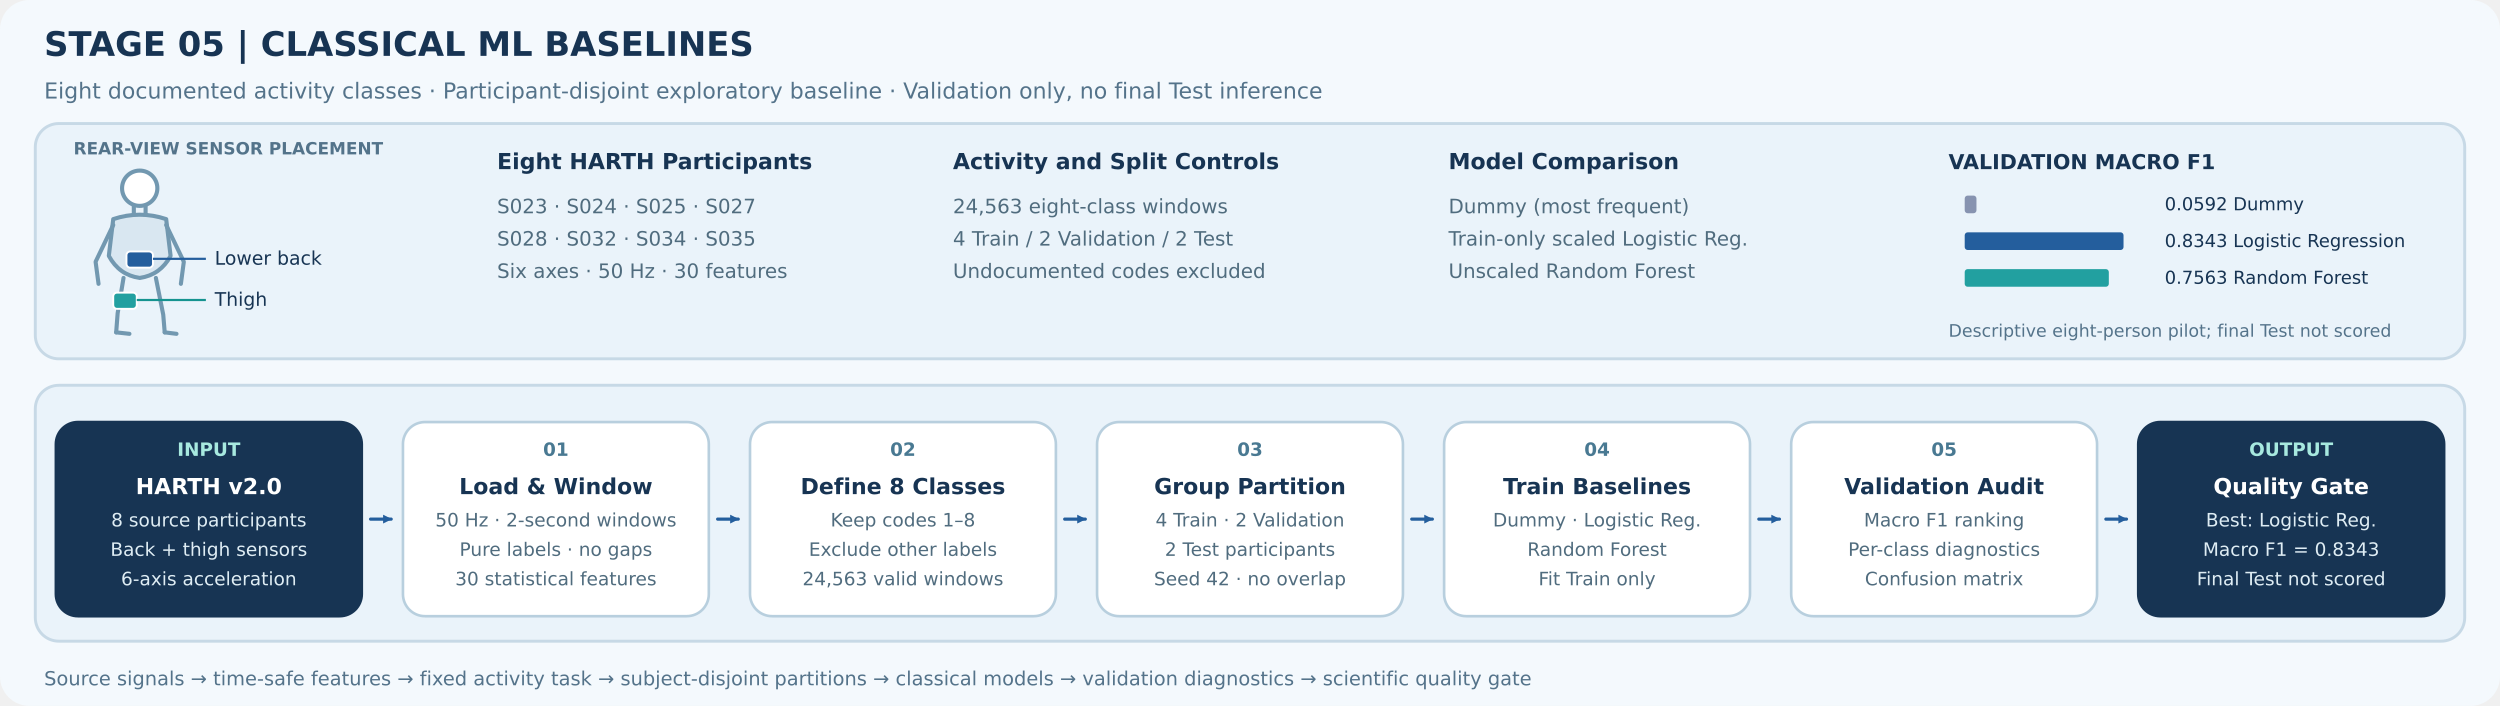
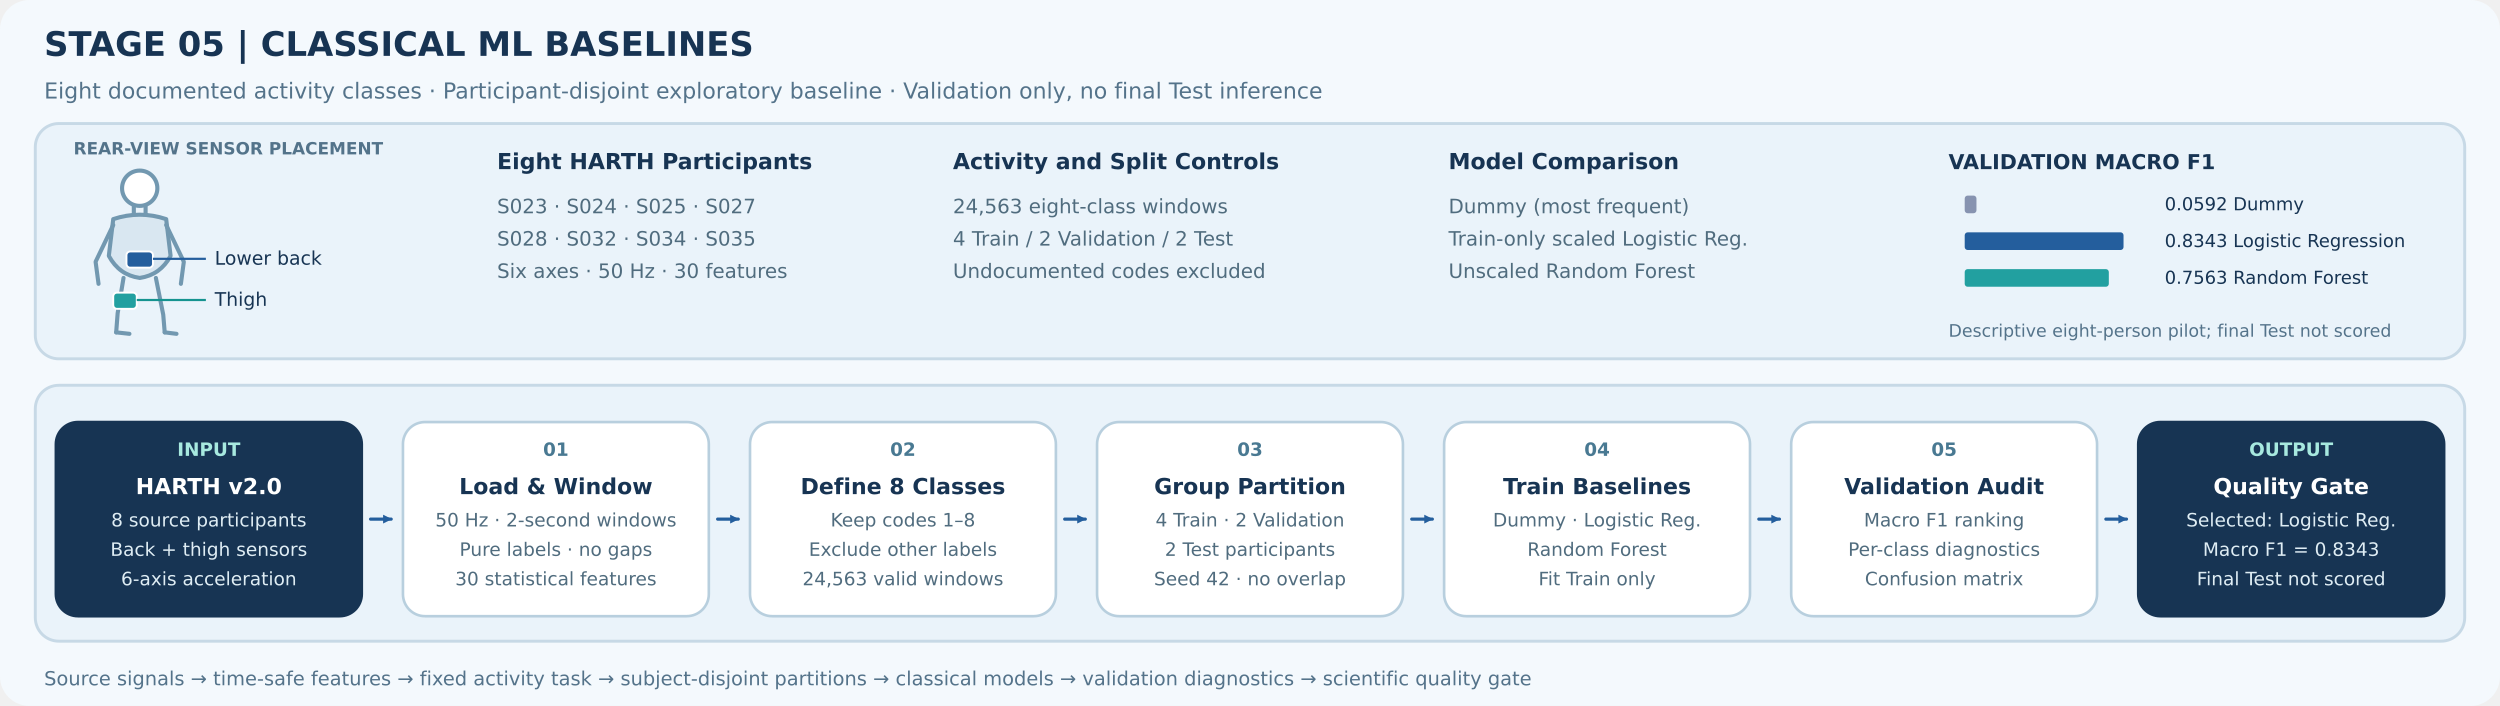
<svg xmlns="http://www.w3.org/2000/svg" width="1700" height="480" viewBox="0 0 1700 480" role="img" aria-labelledby="figure-title figure-description">
  <defs>
    <marker id="small-arrow" markerUnits="userSpaceOnUse" markerWidth="6" markerHeight="6" refX="5.5" refY="3" orient="auto">
      <path d="M0 0 L6 3 L0 6 Z" fill="#245E9D" />
    </marker>
  </defs>
  <rect width="1700" height="480" rx="20" fill="#F4F9FD" />
  <g font-family="DejaVu Sans, Arial, sans-serif">
    <text x="30" y="38" font-size="23" font-weight="700" fill="#173453">STAGE 05 | CLASSICAL ML BASELINES</text>
    <text x="30" y="67" font-size="15" fill="#54738A">Eight documented activity classes · Participant-disjoint exploratory baseline · Validation only, no final Test inference</text>
    <rect x="24" y="84" width="1652" height="160" rx="16" fill="#EAF3FA" stroke="#C7D9E6" stroke-width="2" />
    <rect x="24" y="262" width="1652" height="174" rx="16" fill="#EAF3FA" stroke="#C7D9E6" stroke-width="2" />
    <g aria-label="Professional rear-view body schematic of wearable sensor placement">
      <text x="50" y="105" font-size="11.5" font-weight="700" fill="#53738A">REAR-VIEW SENSOR PLACEMENT</text>
      <g stroke="#7298B0" stroke-width="2.8" stroke-linecap="round" stroke-linejoin="round">
        <circle cx="95" cy="128" r="12" fill="#FFFFFF" />
        <path d="M91 140 L91 147 M99 140 L99 147" fill="none" />
        <path d="M77 149 Q95 143 113 149 L116 174 Q109 187 95 189 Q81 187 74 174 Z" fill="#D9E7F1" />
        <path d="M77 153 L65 178 L67 193 M113 153 L125 178 L123 193" fill="none" />
        <path d="M84 189 L80 213 L79 226 M106 189 L111 214 L112 226" fill="none" />
        <path d="M79 226 L88 227 M112 226 L120 227" fill="none" />
      </g>
      <rect x="86" y="171" width="18" height="11" rx="2.5" fill="#245E9D" stroke="#FFFFFF" stroke-width="1.3" />
      <rect x="77" y="199" width="16" height="11" rx="2.5" fill="#22A0A0" stroke="#FFFFFF" stroke-width="1.3" />
      <path d="M104 176 H140" stroke="#245E9D" stroke-width="1.5" />
      <text x="146" y="180" font-size="12.8" fill="#173453">Lower back</text>
      <path d="M93 204 H140" stroke="#15938F" stroke-width="1.5" />
      <text x="146" y="208" font-size="12.8" fill="#173453">Thigh</text>
    </g>
    <g>
      <text x="338" y="115" font-size="15" font-weight="700" fill="#173453">Eight HARTH Participants</text>
      <text x="338" y="145" font-size="13.5" fill="#506C7E">S023 · S024 · S025 · S027</text>
      <text x="338" y="167" font-size="13.5" fill="#506C7E">S028 · S032 · S034 · S035</text>
      <text x="338" y="189" font-size="13.5" fill="#506C7E">Six axes · 50 Hz · 30 features</text>
    </g>
    <g>
      <text x="648" y="115" font-size="15" font-weight="700" fill="#173453">Activity and Split Controls</text>
      <text x="648" y="145" font-size="13.5" fill="#506C7E">24,563 eight-class windows</text>
      <text x="648" y="167" font-size="13.5" fill="#506C7E">4 Train / 2 Validation / 2 Test</text>
      <text x="648" y="189" font-size="13.5" fill="#506C7E">Undocumented codes excluded</text>
    </g>
    <g>
      <text x="985" y="115" font-size="15" font-weight="700" fill="#173453">Model Comparison</text>
      <text x="985" y="145" font-size="13.5" fill="#506C7E">Dummy (most frequent)</text>
      <text x="985" y="167" font-size="13.5" fill="#506C7E">Train-only scaled Logistic Reg.</text>
      <text x="985" y="189" font-size="13.5" fill="#506C7E">Unscaled Random Forest</text>
    </g>
    <g aria-label="Recorded Validation Macro F1 scores only">
      <text x="1325" y="115" font-size="14" font-weight="700" fill="#173453">VALIDATION MACRO F1</text>
      <rect x="1336" y="133" width="8" height="12" rx="2" fill="#8793B0" />
      <text x="1472" y="143" font-size="12.2" fill="#173453">0.0592  Dummy</text>
      <rect x="1336" y="158" width="108" height="12" rx="2" fill="#245E9D" />
      <text x="1472" y="168" font-size="12.2" fill="#173453">0.8343  Logistic Regression</text>
      <rect x="1336" y="183" width="98" height="12" rx="2" fill="#22A0A0" />
      <text x="1472" y="193" font-size="12.2" fill="#173453">0.7563  Random Forest</text>
      <text x="1325" y="229" font-size="11.8" fill="#54738A">Descriptive eight-person pilot; final Test not scored</text>
    </g>
    <g aria-label="Six uniform short right-facing process arrows">
      <path d="M252 353 H266" fill="none" stroke="#245E9D" stroke-width="2.2" stroke-linecap="round" marker-end="url(#small-arrow)" />
      <path d="M488 353 H502" fill="none" stroke="#245E9D" stroke-width="2.2" stroke-linecap="round" marker-end="url(#small-arrow)" />
      <path d="M724 353 H738" fill="none" stroke="#245E9D" stroke-width="2.2" stroke-linecap="round" marker-end="url(#small-arrow)" />
      <path d="M960 353 H974" fill="none" stroke="#245E9D" stroke-width="2.2" stroke-linecap="round" marker-end="url(#small-arrow)" />
      <path d="M1196 353 H1210" fill="none" stroke="#245E9D" stroke-width="2.2" stroke-linecap="round" marker-end="url(#small-arrow)" />
      <path d="M1432 353 H1446" fill="none" stroke="#245E9D" stroke-width="2.2" stroke-linecap="round" marker-end="url(#small-arrow)" />
    </g>
    <g aria-label="Seven source-grounded sequential research blocks">
      <g class="process-block">
        <rect x="38" y="287" width="208" height="132" rx="15" fill="#173453" stroke="#173453" stroke-width="1.8" />
        <text x="142" y="310" text-anchor="middle" font-size="12.5" font-weight="700" fill="#A7E9DF">INPUT</text>
        <text x="142" y="336" text-anchor="middle" font-size="15" font-weight="700" fill="#FFFFFF">HARTH v2.0</text>
        <text x="142" y="358" text-anchor="middle" font-size="12.6" fill="#DFEDF4">8 source participants</text>
        <text x="142" y="378" text-anchor="middle" font-size="12.6" fill="#DFEDF4">Back + thigh sensors</text>
        <text x="142" y="398" text-anchor="middle" font-size="12.6" fill="#DFEDF4">6-axis acceleration</text>
      </g>
      <g class="process-block">
        <rect x="274" y="287" width="208" height="132" rx="15" fill="#FFFFFF" stroke="#B8CFDE" stroke-width="1.8" />
        <text x="378" y="310" text-anchor="middle" font-size="12.5" font-weight="700" fill="#497992">01</text>
        <text x="378" y="336" text-anchor="middle" font-size="15" font-weight="700" fill="#173453">Load &amp; Window</text>
        <text x="378" y="358" text-anchor="middle" font-size="12.6" fill="#506C7E">50 Hz · 2-second windows</text>
        <text x="378" y="378" text-anchor="middle" font-size="12.6" fill="#506C7E">Pure labels · no gaps</text>
        <text x="378" y="398" text-anchor="middle" font-size="12.6" fill="#506C7E">30 statistical features</text>
      </g>
      <g class="process-block">
        <rect x="510" y="287" width="208" height="132" rx="15" fill="#FFFFFF" stroke="#B8CFDE" stroke-width="1.8" />
        <text x="614" y="310" text-anchor="middle" font-size="12.5" font-weight="700" fill="#497992">02</text>
        <text x="614" y="336" text-anchor="middle" font-size="15" font-weight="700" fill="#173453">Define 8 Classes</text>
        <text x="614" y="358" text-anchor="middle" font-size="12.6" fill="#506C7E">Keep codes 1–8</text>
        <text x="614" y="378" text-anchor="middle" font-size="12.6" fill="#506C7E">Exclude other labels</text>
        <text x="614" y="398" text-anchor="middle" font-size="12.6" fill="#506C7E">24,563 valid windows</text>
      </g>
      <g class="process-block">
        <rect x="746" y="287" width="208" height="132" rx="15" fill="#FFFFFF" stroke="#B8CFDE" stroke-width="1.8" />
        <text x="850" y="310" text-anchor="middle" font-size="12.5" font-weight="700" fill="#497992">03</text>
        <text x="850" y="336" text-anchor="middle" font-size="15" font-weight="700" fill="#173453">Group Partition</text>
        <text x="850" y="358" text-anchor="middle" font-size="12.6" fill="#506C7E">4 Train · 2 Validation</text>
        <text x="850" y="378" text-anchor="middle" font-size="12.6" fill="#506C7E">2 Test participants</text>
        <text x="850" y="398" text-anchor="middle" font-size="12.6" fill="#506C7E">Seed 42 · no overlap</text>
      </g>
      <g class="process-block">
        <rect x="982" y="287" width="208" height="132" rx="15" fill="#FFFFFF" stroke="#B8CFDE" stroke-width="1.8" />
        <text x="1086" y="310" text-anchor="middle" font-size="12.5" font-weight="700" fill="#497992">04</text>
        <text x="1086" y="336" text-anchor="middle" font-size="15" font-weight="700" fill="#173453">Train Baselines</text>
        <text x="1086" y="358" text-anchor="middle" font-size="12.6" fill="#506C7E">Dummy · Logistic Reg.</text>
        <text x="1086" y="378" text-anchor="middle" font-size="12.6" fill="#506C7E">Random Forest</text>
        <text x="1086" y="398" text-anchor="middle" font-size="12.6" fill="#506C7E">Fit Train only</text>
      </g>
      <g class="process-block">
        <rect x="1218" y="287" width="208" height="132" rx="15" fill="#FFFFFF" stroke="#B8CFDE" stroke-width="1.8" />
        <text x="1322" y="310" text-anchor="middle" font-size="12.5" font-weight="700" fill="#497992">05</text>
        <text x="1322" y="336" text-anchor="middle" font-size="15" font-weight="700" fill="#173453">Validation Audit</text>
        <text x="1322" y="358" text-anchor="middle" font-size="12.6" fill="#506C7E">Macro F1 ranking</text>
        <text x="1322" y="378" text-anchor="middle" font-size="12.6" fill="#506C7E">Per-class diagnostics</text>
        <text x="1322" y="398" text-anchor="middle" font-size="12.6" fill="#506C7E">Confusion matrix</text>
      </g>
      <g class="process-block">
        <rect x="1454" y="287" width="208" height="132" rx="15" fill="#173453" stroke="#173453" stroke-width="1.8" />
        <text x="1558" y="310" text-anchor="middle" font-size="12.5" font-weight="700" fill="#A7E9DF">OUTPUT</text>
        <text x="1558" y="336" text-anchor="middle" font-size="15" font-weight="700" fill="#FFFFFF">Quality Gate</text>
-         <text x="1558" y="358" text-anchor="middle" font-size="12.6" fill="#DFEDF4">Best: Logistic Reg.</text>
+         <text x="1558" y="358" text-anchor="middle" font-size="12.6" fill="#DFEDF4">Selected: Logistic Reg.</text>
        <text x="1558" y="378" text-anchor="middle" font-size="12.6" fill="#DFEDF4">Macro F1 = 0.8343</text>
        <text x="1558" y="398" text-anchor="middle" font-size="12.6" fill="#DFEDF4">Final Test not scored</text>
      </g>
    </g>
    <text x="30" y="466" font-size="13.2" fill="#54738A">Source signals → time-safe features → fixed activity task → subject-disjoint partitions → classical models → validation diagnostics → scientific quality gate</text>
  </g>
</svg>
